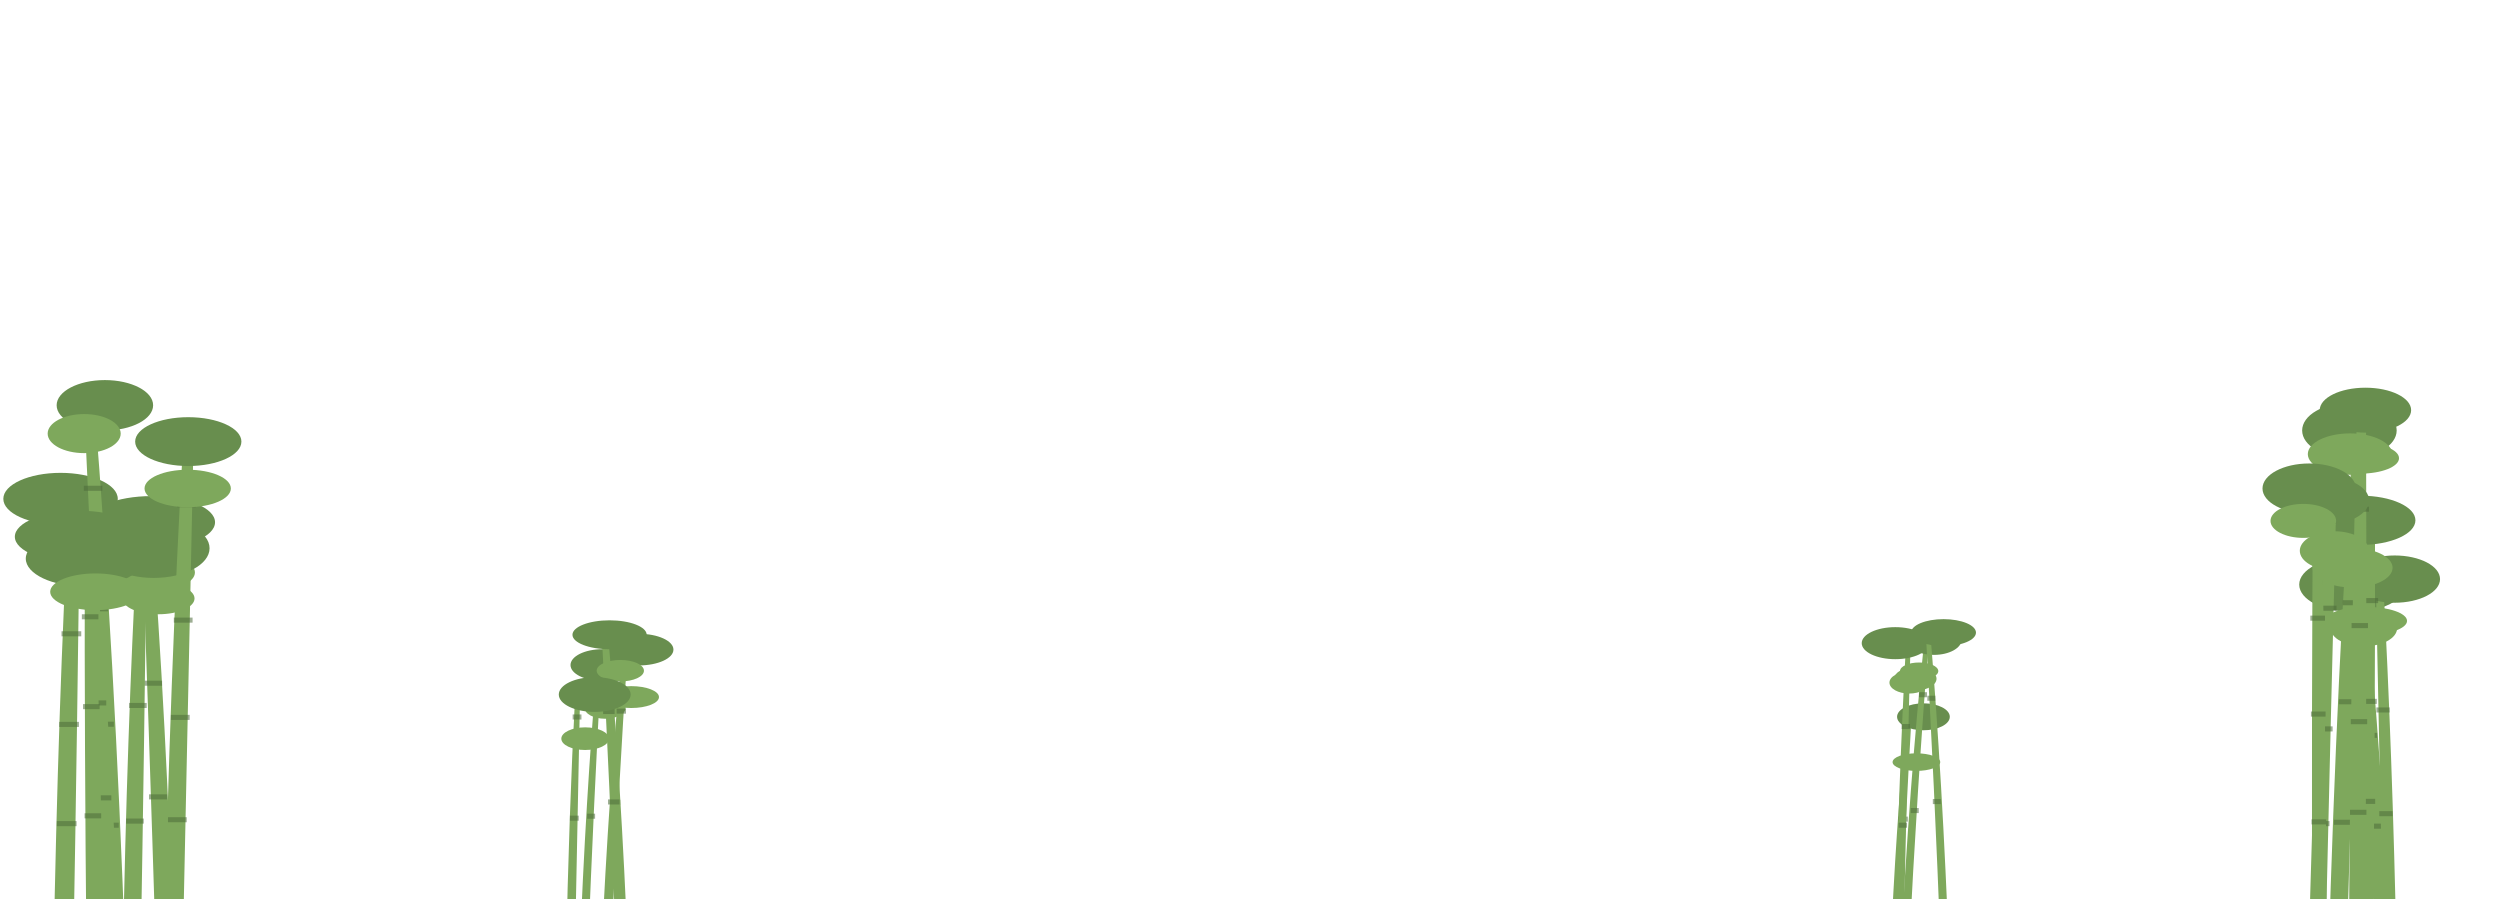
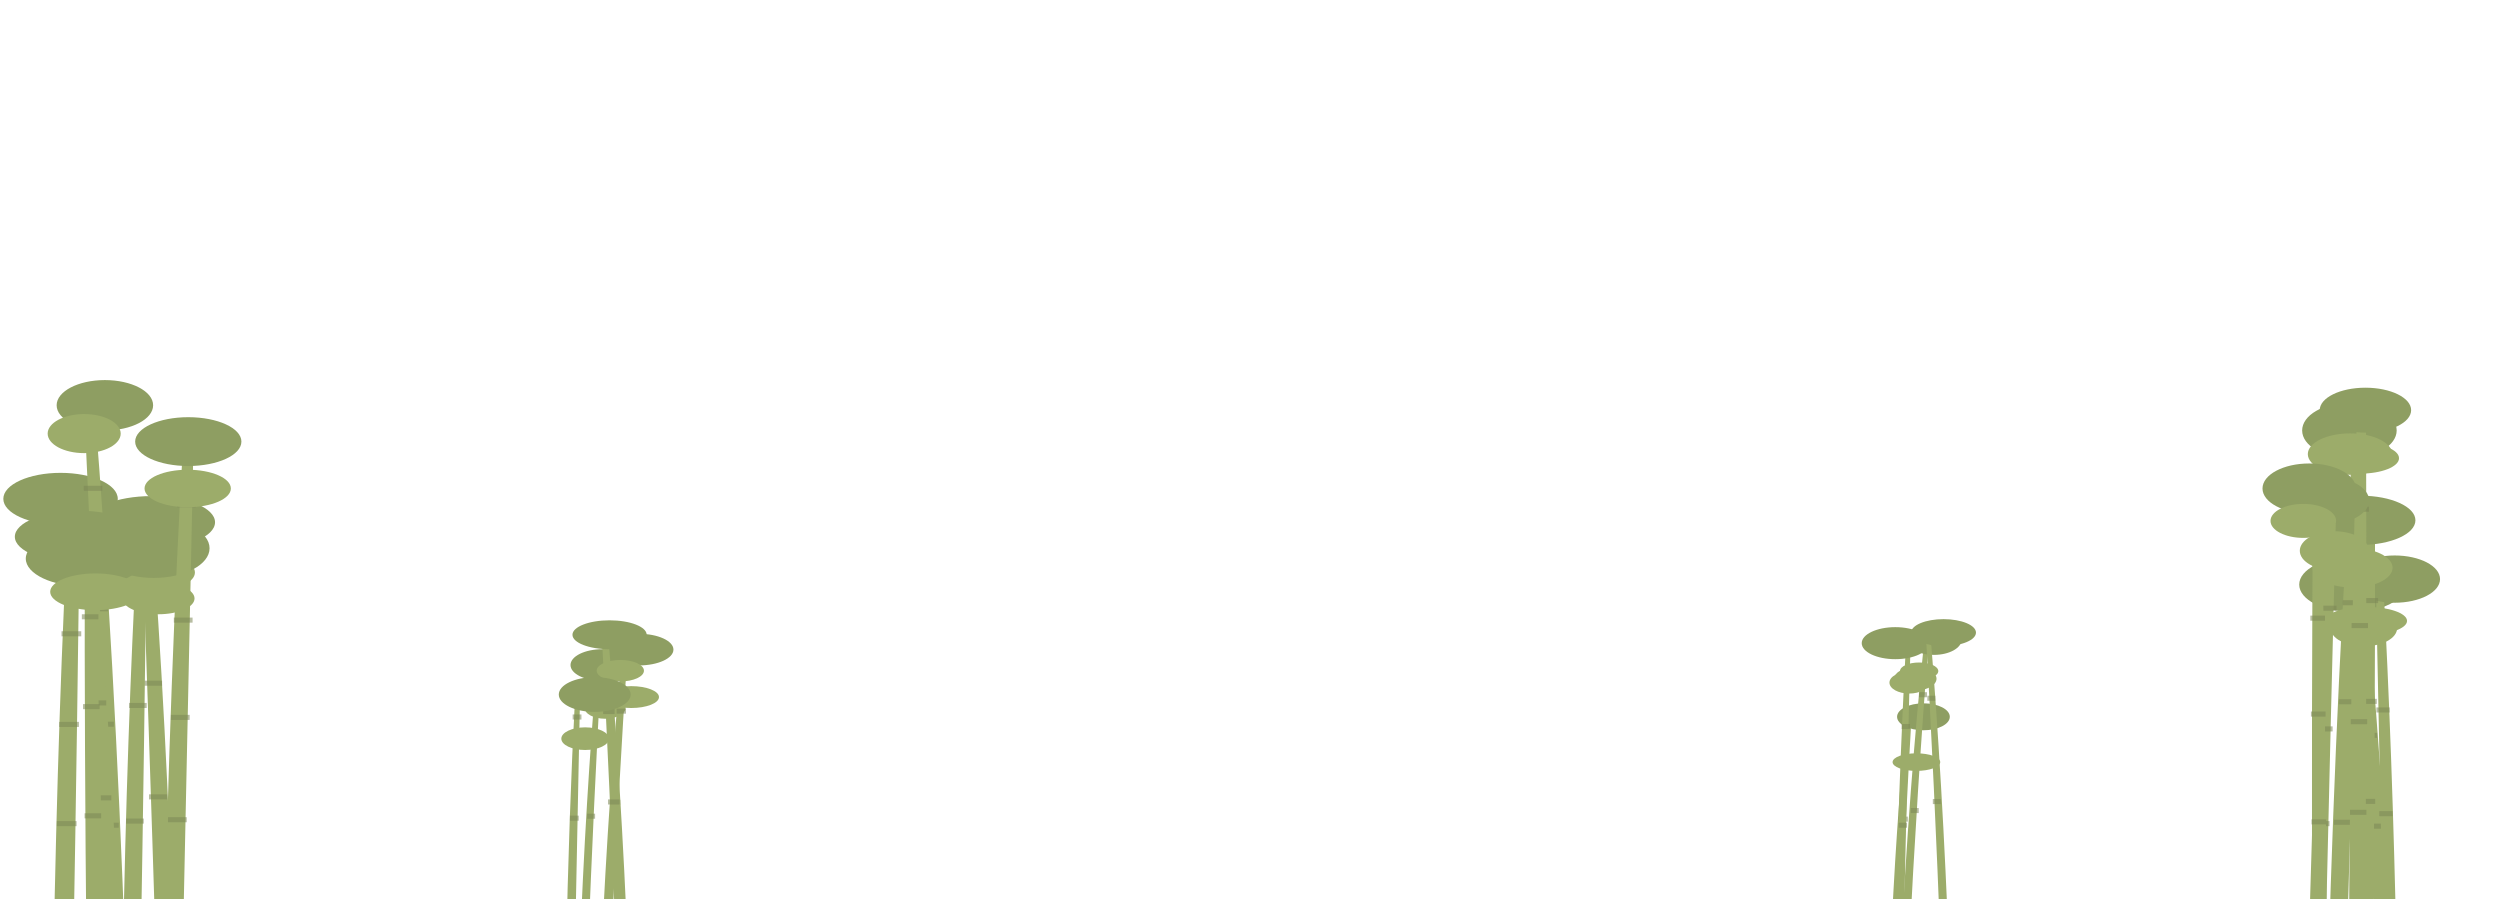
<svg xmlns="http://www.w3.org/2000/svg" viewBox="0 0 1280 460" preserveAspectRatio="none" width="1280" height="460">
-   <path d="M27.4 490 Q29.7 361 35.4 255.4 L40.9 255.4 Q39.8 361 37.5 490 Z" fill="#7ea85c" />
-   <rect x="27.9" y="468" width="10.1" height="2.6" fill="#4d6b3a" opacity="0.55" />
-   <rect x="29.1" y="420.4" width="10.1" height="2.6" fill="#4d6b3a" opacity="0.55" />
-   <rect x="30.3" y="369.6" width="10.1" height="2.6" fill="#4d6b3a" opacity="0.55" />
-   <rect x="31.5" y="323.2" width="10.1" height="2.6" fill="#4d6b3a" opacity="0.55" />
-   <rect x="32.8" y="269.7" width="10.1" height="2.6" fill="#4d6b3a" opacity="0.55" />
-   <ellipse cx="31" cy="255.4" rx="29.3" ry="13.3" fill="#688e4e" />
-   <ellipse cx="33.6" cy="273.5" rx="19" ry="11" fill="#7ea85c" />
-   <path d="M79.9 490 Q76.1 367.5 72.4 267.4 L77.4 267.4 Q85.2 367.5 89.1 490 Z" fill="#7ea85c" />
-   <rect x="78.9" y="468" width="9.2" height="2.6" fill="#4d6b3a" opacity="0.55" />
-   <rect x="76.3" y="406.7" width="9.2" height="2.6" fill="#4d6b3a" opacity="0.55" />
-   <rect x="73.8" y="348.5" width="9.2" height="2.6" fill="#4d6b3a" opacity="0.55" />
-   <rect x="71.3" y="289.5" width="9.2" height="2.6" fill="#4d6b3a" opacity="0.55" />
-   <ellipse cx="77.6" cy="267.4" rx="32.5" ry="13.4" fill="#688e4e" />
-   <ellipse cx="81.2" cy="293.1" rx="18.6" ry="8.8" fill="#7ea85c" />
-   <path d="M54.7 490 Q49.2 334.6 43 207.5 L48.3 207.5 Q58.7 334.6 64.2 490 Z" fill="#7ea85c" />
-   <rect x="53.6" y="468" width="9.5" height="2.6" fill="#4d6b3a" opacity="0.55" />
-   <rect x="51.3" y="421.2" width="9.5" height="2.6" fill="#4d6b3a" opacity="0.55" />
-   <rect x="48.8" y="369.5" width="9.5" height="2.6" fill="#4d6b3a" opacity="0.55" />
-   <rect x="45.9" y="310.4" width="9.5" height="2.6" fill="#4d6b3a" opacity="0.55" />
-   <rect x="42.9" y="248.7" width="9.5" height="2.6" fill="#4d6b3a" opacity="0.55" />
-   <ellipse cx="53.7" cy="207.5" rx="24.7" ry="12.9" fill="#688e4e" />
-   <ellipse cx="43.1" cy="222" rx="18.7" ry="10" fill="#7ea85c" />
-   <path d="M62.9 490 Q65 374.9 70.1 280.7 L75 280.7 Q74 374.9 72 490 Z" fill="#7ea85c" />
-   <rect x="63.5" y="468" width="9" height="2.6" fill="#4d6b3a" opacity="0.55" />
-   <rect x="64.6" y="419.1" width="9" height="2.6" fill="#4d6b3a" opacity="0.55" />
-   <rect x="66.1" y="359.9" width="9" height="2.6" fill="#4d6b3a" opacity="0.55" />
-   <rect x="67.4" y="305.8" width="9" height="2.6" fill="#4d6b3a" opacity="0.55" />
-   <ellipse cx="78.7" cy="280.7" rx="28.6" ry="15.2" fill="#688e4e" />
-   <ellipse cx="81.1" cy="306.4" rx="18.5" ry="8.1" fill="#7ea85c" />
-   <path d="M52.4 490 Q47.9 371.6 43.1 274.8 L48 274.8 Q56.8 371.6 61.3 490 Z" fill="#7ea85c" />
-   <rect x="51.2" y="468" width="8.9" height="2.6" fill="#4d6b3a" opacity="0.55" />
-   <rect x="48.1" y="407.2" width="8.9" height="2.6" fill="#4d6b3a" opacity="0.55" />
-   <rect x="45.5" y="358.6" width="8.9" height="2.6" fill="#4d6b3a" opacity="0.55" />
-   <rect x="42.9" y="309.3" width="8.9" height="2.6" fill="#4d6b3a" opacity="0.55" />
-   <ellipse cx="40.5" cy="274.8" rx="32.9" ry="13.3" fill="#688e4e" />
-   <ellipse cx="44" cy="290.8" rx="22.8" ry="7.9" fill="#7ea85c" />
-   <path d="M44.3 490 Q43.2 377.8 43.4 286 L48.1 286 Q51.7 377.8 52.8 490 Z" fill="#7ea85c" />
-   <rect x="44" y="468" width="8.5" height="2.6" fill="#4d6b3a" opacity="0.55" />
-   <rect x="43.3" y="416.4" width="8.5" height="2.6" fill="#4d6b3a" opacity="0.55" />
-   <rect x="42.5" y="360.5" width="8.5" height="2.6" fill="#4d6b3a" opacity="0.55" />
-   <rect x="41.9" y="314.5" width="8.5" height="2.6" fill="#4d6b3a" opacity="0.55" />
-   <ellipse cx="43.4" cy="286" rx="30.2" ry="14.3" fill="#688e4e" />
-   <ellipse cx="48.9" cy="303" rx="23.2" ry="9.4" fill="#7ea85c" />
-   <path d="M83.9 490 Q87 344.9 93.8 226.1 L99.1 226.1 Q96.6 344.9 93.5 490 Z" fill="#7ea85c" />
-   <rect x="84.5" y="468" width="9.6" height="2.6" fill="#4d6b3a" opacity="0.55" />
-   <rect x="86" y="418.4" width="9.6" height="2.6" fill="#4d6b3a" opacity="0.55" />
-   <rect x="87.5" y="366" width="9.6" height="2.6" fill="#4d6b3a" opacity="0.55" />
-   <rect x="89" y="316.2" width="9.6" height="2.6" fill="#4d6b3a" opacity="0.55" />
-   <rect x="90.7" y="257.1" width="9.6" height="2.6" fill="#4d6b3a" opacity="0.55" />
-   <ellipse cx="96.4" cy="226.1" rx="27.2" ry="12.5" fill="#688e4e" />
-   <ellipse cx="96.1" cy="250.1" rx="22.1" ry="9.6" fill="#7ea85c" />
-   <path d="M1216.4 490 Q1211.7 385.1 1206.4 299.3 L1210.7 299.3 Q1219.4 385.1 1224.1 490 Z" fill="#7ea85c" />
-   <rect x="1215.1" y="468" width="7.7" height="2.6" fill="#4d6b3a" opacity="0.55" />
-   <rect x="1212.2" y="421.7" width="7.7" height="2.6" fill="#4d6b3a" opacity="0.55" />
-   <rect x="1209.4" y="375.2" width="7.7" height="2.6" fill="#4d6b3a" opacity="0.55" />
-   <rect x="1206.1" y="321.5" width="7.7" height="2.6" fill="#4d6b3a" opacity="0.55" />
-   <ellipse cx="1204.5" cy="299.3" rx="27.3" ry="14" fill="#688e4e" />
-   <ellipse cx="1210.3" cy="321.7" rx="17" ry="9.2" fill="#7ea85c" />
-   <path d="M1220.4 490 Q1218.2 383.6 1216.4 296.5 L1220.1 296.5 Q1224.9 383.6 1227.1 490 Z" fill="#7ea85c" />
-   <rect x="1219.7" y="468" width="6.8" height="2.6" fill="#4d6b3a" opacity="0.55" />
-   <rect x="1218.2" y="415.3" width="6.8" height="2.6" fill="#4d6b3a" opacity="0.55" />
-   <rect x="1216.7" y="362.2" width="6.8" height="2.6" fill="#4d6b3a" opacity="0.55" />
-   <ellipse cx="1226.1" cy="296.5" rx="23.2" ry="12.1" fill="#688e4e" />
-   <ellipse cx="1211.4" cy="317.9" rx="21" ry="7.2" fill="#7ea85c" />
-   <path d="M1192.2 490 Q1196.5 341.7 1205.1 220.4 L1210.1 220.4 Q1205.7 341.7 1201.4 490 Z" fill="#7ea85c" />
-   <rect x="1193.1" y="468" width="9.1" height="2.6" fill="#4d6b3a" opacity="0.55" />
-   <rect x="1195" y="419.7" width="9.1" height="2.6" fill="#4d6b3a" opacity="0.55" />
-   <rect x="1197.5" y="358" width="9.1" height="2.6" fill="#4d6b3a" opacity="0.55" />
-   <rect x="1199.5" y="307.3" width="9.1" height="2.6" fill="#4d6b3a" opacity="0.55" />
-   <rect x="1201.6" y="254.8" width="9.1" height="2.6" fill="#4d6b3a" opacity="0.55" />
-   <ellipse cx="1202.9" cy="220.4" rx="24.2" ry="14.1" fill="#688e4e" />
-   <ellipse cx="1208.4" cy="234.6" rx="19.9" ry="7.9" fill="#7ea85c" />
-   <path d="M1205.5 490 Q1206.8 367 1210.9 266.4 L1216 266.4 Q1216.2 367 1214.9 490 Z" fill="#7ea85c" />
-   <rect x="1205.8" y="468" width="9.4" height="2.6" fill="#4d6b3a" opacity="0.55" />
-   <rect x="1206.7" y="409" width="9.4" height="2.6" fill="#4d6b3a" opacity="0.55" />
-   <rect x="1207.5" y="357.8" width="9.4" height="2.6" fill="#4d6b3a" opacity="0.55" />
-   <rect x="1208.2" y="306.2" width="9.4" height="2.6" fill="#4d6b3a" opacity="0.55" />
-   <ellipse cx="1208.8" cy="266.4" rx="27.9" ry="12.6" fill="#688e4e" />
-   <ellipse cx="1204.5" cy="290.7" rx="20.5" ry="10.1" fill="#7ea85c" />
-   <path d="M1202.6 490 Q1203.5 336 1206.8 210 L1211.4 210 Q1211.9 336 1210.9 490 Z" fill="#7ea85c" />
-   <rect x="1202.7" y="468" width="8.4" height="2.6" fill="#4d6b3a" opacity="0.55" />
-   <rect x="1203.2" y="414.6" width="8.4" height="2.6" fill="#4d6b3a" opacity="0.55" />
-   <rect x="1203.6" y="368.2" width="8.4" height="2.6" fill="#4d6b3a" opacity="0.55" />
-   <rect x="1204" y="319" width="8.4" height="2.6" fill="#4d6b3a" opacity="0.55" />
-   <rect x="1204.5" y="259.4" width="8.4" height="2.6" fill="#4d6b3a" opacity="0.55" />
-   <ellipse cx="1211.1" cy="210" rx="23.4" ry="11.5" fill="#688e4e" />
-   <ellipse cx="1203.2" cy="232.5" rx="21.6" ry="10.6" fill="#7ea85c" />
-   <path d="M1182 490 Q1185.1 361.4 1191.5 256.3 L1196.2 256.3 Q1193.5 361.4 1190.5 490 Z" fill="#7ea85c" />
-   <rect x="1182.7" y="468" width="8.4" height="2.6" fill="#4d6b3a" opacity="0.55" />
-   <rect x="1184.3" y="420.4" width="8.4" height="2.6" fill="#4d6b3a" opacity="0.55" />
-   <rect x="1185.9" y="371.9" width="8.4" height="2.6" fill="#4d6b3a" opacity="0.55" />
-   <rect x="1187.9" y="310.1" width="8.4" height="2.6" fill="#4d6b3a" opacity="0.55" />
-   <ellipse cx="1189.9" cy="256.3" rx="23.1" ry="12.4" fill="#688e4e" />
-   <ellipse cx="1195.2" cy="282" rx="17.7" ry="10" fill="#7ea85c" />
-   <path d="M1183.9 490 Q1183.4 358.1 1184.3 250.1 L1188.4 250.1 Q1190.8 358.1 1191.3 490 Z" fill="#7ea85c" />
-   <rect x="1183.7" y="468" width="7.5" height="2.6" fill="#4d6b3a" opacity="0.55" />
-   <rect x="1183.5" y="419.5" width="7.5" height="2.6" fill="#4d6b3a" opacity="0.55" />
-   <rect x="1183.2" y="364.3" width="7.5" height="2.6" fill="#4d6b3a" opacity="0.55" />
-   <rect x="1182.9" y="315.2" width="7.5" height="2.6" fill="#4d6b3a" opacity="0.55" />
-   <ellipse cx="1182.3" cy="250.1" rx="23.9" ry="12.8" fill="#688e4e" />
-   <ellipse cx="1179.3" cy="266.7" rx="16.8" ry="8.7" fill="#7ea85c" />
-   <path d="M296.7 490 Q299.9 407.8 305.7 340.5 L307.9 340.5 Q304.1 407.8 300.9 490 Z" fill="#7ea85c" />
-   <rect x="297.9" y="468" width="4.1" height="2.6" fill="#4d6b3a" opacity="0.55" />
-   <rect x="300.6" y="416.6" width="4.1" height="2.6" fill="#4d6b3a" opacity="0.55" />
-   <rect x="303.6" y="360.9" width="4.1" height="2.6" fill="#4d6b3a" opacity="0.55" />
-   <ellipse cx="308.4" cy="340.5" rx="16.3" ry="8.1" fill="#688e4e" />
-   <ellipse cx="309.8" cy="362.4" rx="10.5" ry="5.6" fill="#7ea85c" />
-   <path d="M307.8 490 Q311.7 403.4 318.7 332.6 L321.4 332.6 Q316.6 403.4 312.7 490 Z" fill="#7ea85c" />
-   <rect x="309.2" y="468" width="4.8" height="2.6" fill="#4d6b3a" opacity="0.55" />
-   <rect x="312.8" y="409.5" width="4.8" height="2.6" fill="#4d6b3a" opacity="0.55" />
-   <rect x="315.7" y="362.8" width="4.8" height="2.6" fill="#4d6b3a" opacity="0.55" />
-   <ellipse cx="327.1" cy="332.6" rx="17.7" ry="8.1" fill="#688e4e" />
-   <ellipse cx="323.2" cy="356.9" rx="14.2" ry="5.6" fill="#7ea85c" />
-   <path d="M315.6 490 Q312.1 399.3 308.1 325 L311.3 325 Q318 399.3 321.6 490 Z" fill="#7ea85c" />
-   <rect x="314.5" y="468" width="5.9" height="2.6" fill="#4d6b3a" opacity="0.55" />
-   <rect x="311.3" y="409.3" width="5.9" height="2.6" fill="#4d6b3a" opacity="0.55" />
-   <rect x="308.8" y="363" width="5.9" height="2.6" fill="#4d6b3a" opacity="0.55" />
-   <ellipse cx="312.1" cy="325" rx="19" ry="7.4" fill="#688e4e" />
-   <ellipse cx="317.6" cy="343.4" rx="12.1" ry="5.5" fill="#7ea85c" />
-   <path d="M289.8 490 Q291.3 416.1 294.5 355.6 L297 355.6 Q295.8 416.1 294.3 490 Z" fill="#7ea85c" />
-   <rect x="290.4" y="468" width="4.5" height="2.6" fill="#4d6b3a" opacity="0.55" />
-   <rect x="291.8" y="417.6" width="4.5" height="2.6" fill="#4d6b3a" opacity="0.55" />
-   <rect x="293.2" y="365.8" width="4.5" height="2.6" fill="#4d6b3a" opacity="0.55" />
-   <ellipse cx="304.5" cy="355.6" rx="18.4" ry="8.9" fill="#688e4e" />
-   <ellipse cx="299.6" cy="378.2" rx="12.2" ry="5.8" fill="#7ea85c" />
-   <path d="M967.8 490 Q970.7 422.3 976.1 367 L978.7 367 Q975.5 422.3 972.6 490 Z" fill="#7ea85c" />
-   <rect x="969.1" y="468" width="4.8" height="2.6" fill="#4d6b3a" opacity="0.55" />
-   <rect x="972" y="418.1" width="4.8" height="2.6" fill="#4d6b3a" opacity="0.55" />
-   <ellipse cx="984.8" cy="367" rx="13.5" ry="6.9" fill="#688e4e" />
-   <ellipse cx="981.2" cy="390.2" rx="12.2" ry="4.5" fill="#7ea85c" />
-   <path d="M970 490 Q972 401.6 975.9 329.3 L978.2 329.3 Q976.3 401.6 974.4 490 Z" fill="#7ea85c" />
-   <rect x="970.7" y="468" width="4.3" height="2.6" fill="#4d6b3a" opacity="0.55" />
-   <rect x="972.1" y="421.2" width="4.3" height="2.6" fill="#4d6b3a" opacity="0.55" />
-   <rect x="973.6" y="370.7" width="4.3" height="2.6" fill="#4d6b3a" opacity="0.55" />
-   <ellipse cx="970.4" cy="329.3" rx="17.2" ry="8.2" fill="#688e4e" />
-   <ellipse cx="980.7" cy="347.5" rx="10.8" ry="6" fill="#7ea85c" />
-   <path d="M973 490 Q977.6 400.5 985.3 327.4 L987.6 327.4 Q981.7 400.5 977.2 490 Z" fill="#7ea85c" />
-   <rect x="974.6" y="468" width="4.1" height="2.6" fill="#4d6b3a" opacity="0.55" />
-   <rect x="978.3" y="413.7" width="4.1" height="2.6" fill="#4d6b3a" opacity="0.55" />
-   <rect x="982.5" y="354.4" width="4.1" height="2.6" fill="#4d6b3a" opacity="0.55" />
-   <ellipse cx="990.2" cy="327.4" rx="14.2" ry="7.9" fill="#688e4e" />
-   <ellipse cx="977.5" cy="349.5" rx="10.1" ry="5.6" fill="#7ea85c" />
-   <path d="M993.8 490 Q990.3 398.7 986 323.9 L988.3 323.9 Q994.5 398.7 998 490 Z" fill="#7ea85c" />
-   <rect x="992.7" y="468" width="4.1" height="2.6" fill="#4d6b3a" opacity="0.55" />
-   <rect x="989.6" y="409.1" width="4.1" height="2.6" fill="#4d6b3a" opacity="0.55" />
-   <rect x="986.8" y="356.2" width="4.1" height="2.6" fill="#4d6b3a" opacity="0.55" />
-   <ellipse cx="995.1" cy="323.9" rx="16.6" ry="6.9" fill="#688e4e" />
-   <ellipse cx="982.6" cy="343.6" rx="9.8" ry="4.4" fill="#7ea85c" />
+   <path d="M27.4 490 Q29.7 361 35.4 255.4 L40.9 255.4 Q39.8 361 37.5 490 Z" fill="#9cac6a" />
+   <rect x="27.9" y="468" width="10.1" height="2.6" fill="#7c8656" opacity="0.55" />
+   <rect x="29.1" y="420.4" width="10.1" height="2.6" fill="#7c8656" opacity="0.55" />
+   <rect x="30.3" y="369.6" width="10.1" height="2.6" fill="#7c8656" opacity="0.55" />
+   <rect x="31.5" y="323.2" width="10.1" height="2.6" fill="#7c8656" opacity="0.55" />
+   <rect x="32.8" y="269.7" width="10.1" height="2.6" fill="#7c8656" opacity="0.55" />
+   <ellipse cx="31" cy="255.4" rx="29.3" ry="13.3" fill="#8e9e62" />
+   <ellipse cx="33.6" cy="273.5" rx="19" ry="11" fill="#9cac6a" />
+   <path d="M79.9 490 Q76.1 367.5 72.4 267.4 L77.4 267.4 Q85.2 367.5 89.1 490 Z" fill="#9cac6a" />
+   <rect x="78.9" y="468" width="9.2" height="2.6" fill="#7c8656" opacity="0.55" />
+   <rect x="76.3" y="406.7" width="9.2" height="2.6" fill="#7c8656" opacity="0.55" />
+   <rect x="73.8" y="348.5" width="9.2" height="2.6" fill="#7c8656" opacity="0.55" />
+   <rect x="71.3" y="289.5" width="9.2" height="2.6" fill="#7c8656" opacity="0.55" />
+   <ellipse cx="77.6" cy="267.4" rx="32.5" ry="13.4" fill="#8e9e62" />
+   <ellipse cx="81.2" cy="293.1" rx="18.6" ry="8.8" fill="#9cac6a" />
+   <path d="M54.7 490 Q49.2 334.6 43 207.5 L48.3 207.5 Q58.7 334.6 64.2 490 Z" fill="#9cac6a" />
+   <rect x="53.6" y="468" width="9.5" height="2.6" fill="#7c8656" opacity="0.55" />
+   <rect x="51.3" y="421.2" width="9.5" height="2.6" fill="#7c8656" opacity="0.55" />
+   <rect x="48.8" y="369.5" width="9.5" height="2.6" fill="#7c8656" opacity="0.55" />
+   <rect x="45.9" y="310.4" width="9.5" height="2.6" fill="#7c8656" opacity="0.55" />
+   <rect x="42.9" y="248.7" width="9.5" height="2.6" fill="#7c8656" opacity="0.55" />
+   <ellipse cx="53.7" cy="207.5" rx="24.7" ry="12.9" fill="#8e9e62" />
+   <ellipse cx="43.1" cy="222" rx="18.7" ry="10" fill="#9cac6a" />
+   <path d="M62.9 490 Q65 374.9 70.1 280.7 L75 280.7 Q74 374.9 72 490 Z" fill="#9cac6a" />
+   <rect x="63.5" y="468" width="9" height="2.6" fill="#7c8656" opacity="0.55" />
+   <rect x="64.6" y="419.1" width="9" height="2.6" fill="#7c8656" opacity="0.55" />
+   <rect x="66.1" y="359.9" width="9" height="2.6" fill="#7c8656" opacity="0.55" />
+   <rect x="67.4" y="305.8" width="9" height="2.6" fill="#7c8656" opacity="0.55" />
+   <ellipse cx="78.7" cy="280.7" rx="28.6" ry="15.2" fill="#8e9e62" />
+   <ellipse cx="81.1" cy="306.4" rx="18.5" ry="8.1" fill="#9cac6a" />
+   <path d="M52.4 490 Q47.9 371.6 43.1 274.8 L48 274.8 Q56.8 371.6 61.3 490 Z" fill="#9cac6a" />
+   <rect x="51.2" y="468" width="8.9" height="2.6" fill="#7c8656" opacity="0.55" />
+   <rect x="48.1" y="407.2" width="8.9" height="2.6" fill="#7c8656" opacity="0.55" />
+   <rect x="45.5" y="358.6" width="8.9" height="2.6" fill="#7c8656" opacity="0.55" />
+   <rect x="42.9" y="309.3" width="8.9" height="2.6" fill="#7c8656" opacity="0.55" />
+   <ellipse cx="40.5" cy="274.8" rx="32.9" ry="13.3" fill="#8e9e62" />
+   <ellipse cx="44" cy="290.8" rx="22.8" ry="7.9" fill="#9cac6a" />
+   <path d="M44.3 490 Q43.2 377.8 43.4 286 L48.1 286 Q51.7 377.8 52.8 490 Z" fill="#9cac6a" />
+   <rect x="44" y="468" width="8.5" height="2.6" fill="#7c8656" opacity="0.55" />
+   <rect x="43.3" y="416.4" width="8.5" height="2.6" fill="#7c8656" opacity="0.55" />
+   <rect x="42.5" y="360.5" width="8.5" height="2.6" fill="#7c8656" opacity="0.55" />
+   <rect x="41.9" y="314.5" width="8.5" height="2.6" fill="#7c8656" opacity="0.55" />
+   <ellipse cx="43.4" cy="286" rx="30.2" ry="14.3" fill="#8e9e62" />
+   <ellipse cx="48.9" cy="303" rx="23.2" ry="9.4" fill="#9cac6a" />
+   <path d="M83.9 490 Q87 344.9 93.8 226.1 L99.1 226.1 Q96.6 344.9 93.5 490 Z" fill="#9cac6a" />
+   <rect x="84.5" y="468" width="9.6" height="2.6" fill="#7c8656" opacity="0.55" />
+   <rect x="86" y="418.4" width="9.6" height="2.6" fill="#7c8656" opacity="0.55" />
+   <rect x="87.5" y="366" width="9.6" height="2.6" fill="#7c8656" opacity="0.55" />
+   <rect x="89" y="316.2" width="9.6" height="2.6" fill="#7c8656" opacity="0.55" />
+   <rect x="90.7" y="257.1" width="9.6" height="2.6" fill="#7c8656" opacity="0.55" />
+   <ellipse cx="96.4" cy="226.1" rx="27.2" ry="12.5" fill="#8e9e62" />
+   <ellipse cx="96.1" cy="250.1" rx="22.1" ry="9.6" fill="#9cac6a" />
+   <path d="M1216.4 490 Q1211.7 385.1 1206.4 299.3 L1210.7 299.3 Q1219.4 385.1 1224.1 490 Z" fill="#9cac6a" />
+   <rect x="1215.1" y="468" width="7.7" height="2.6" fill="#7c8656" opacity="0.55" />
+   <rect x="1212.2" y="421.7" width="7.7" height="2.6" fill="#7c8656" opacity="0.55" />
+   <rect x="1209.4" y="375.2" width="7.7" height="2.6" fill="#7c8656" opacity="0.55" />
+   <rect x="1206.1" y="321.5" width="7.7" height="2.6" fill="#7c8656" opacity="0.55" />
+   <ellipse cx="1204.5" cy="299.3" rx="27.3" ry="14" fill="#8e9e62" />
+   <ellipse cx="1210.3" cy="321.7" rx="17" ry="9.2" fill="#9cac6a" />
+   <path d="M1220.4 490 Q1218.2 383.6 1216.4 296.5 L1220.1 296.5 Q1224.9 383.6 1227.1 490 Z" fill="#9cac6a" />
+   <rect x="1219.7" y="468" width="6.8" height="2.6" fill="#7c8656" opacity="0.55" />
+   <rect x="1218.2" y="415.3" width="6.8" height="2.6" fill="#7c8656" opacity="0.55" />
+   <rect x="1216.7" y="362.2" width="6.8" height="2.6" fill="#7c8656" opacity="0.55" />
+   <ellipse cx="1226.1" cy="296.5" rx="23.2" ry="12.1" fill="#8e9e62" />
+   <ellipse cx="1211.4" cy="317.9" rx="21" ry="7.2" fill="#9cac6a" />
+   <path d="M1192.2 490 Q1196.5 341.7 1205.1 220.4 L1210.1 220.4 Q1205.7 341.7 1201.4 490 Z" fill="#9cac6a" />
+   <rect x="1193.1" y="468" width="9.1" height="2.6" fill="#7c8656" opacity="0.55" />
+   <rect x="1195" y="419.7" width="9.1" height="2.6" fill="#7c8656" opacity="0.55" />
+   <rect x="1197.5" y="358" width="9.1" height="2.6" fill="#7c8656" opacity="0.55" />
+   <rect x="1199.5" y="307.3" width="9.1" height="2.6" fill="#7c8656" opacity="0.55" />
+   <rect x="1201.6" y="254.8" width="9.1" height="2.6" fill="#7c8656" opacity="0.55" />
+   <ellipse cx="1202.9" cy="220.4" rx="24.2" ry="14.1" fill="#8e9e62" />
+   <ellipse cx="1208.4" cy="234.6" rx="19.9" ry="7.9" fill="#9cac6a" />
+   <path d="M1205.5 490 Q1206.8 367 1210.9 266.4 L1216 266.4 Q1216.2 367 1214.9 490 Z" fill="#9cac6a" />
+   <rect x="1205.8" y="468" width="9.4" height="2.6" fill="#7c8656" opacity="0.55" />
+   <rect x="1206.7" y="409" width="9.4" height="2.6" fill="#7c8656" opacity="0.55" />
+   <rect x="1207.5" y="357.8" width="9.4" height="2.6" fill="#7c8656" opacity="0.55" />
+   <rect x="1208.2" y="306.2" width="9.4" height="2.6" fill="#7c8656" opacity="0.55" />
+   <ellipse cx="1208.8" cy="266.4" rx="27.9" ry="12.6" fill="#8e9e62" />
+   <ellipse cx="1204.5" cy="290.7" rx="20.5" ry="10.1" fill="#9cac6a" />
+   <path d="M1202.6 490 Q1203.5 336 1206.8 210 L1211.4 210 Q1211.9 336 1210.9 490 Z" fill="#9cac6a" />
+   <rect x="1202.7" y="468" width="8.4" height="2.6" fill="#7c8656" opacity="0.55" />
+   <rect x="1203.2" y="414.6" width="8.4" height="2.6" fill="#7c8656" opacity="0.55" />
+   <rect x="1203.6" y="368.2" width="8.4" height="2.6" fill="#7c8656" opacity="0.55" />
+   <rect x="1204" y="319" width="8.4" height="2.6" fill="#7c8656" opacity="0.55" />
+   <rect x="1204.5" y="259.4" width="8.4" height="2.6" fill="#7c8656" opacity="0.55" />
+   <ellipse cx="1211.1" cy="210" rx="23.4" ry="11.5" fill="#8e9e62" />
+   <ellipse cx="1203.2" cy="232.5" rx="21.6" ry="10.6" fill="#9cac6a" />
+   <path d="M1182 490 Q1185.1 361.4 1191.5 256.3 L1196.2 256.3 Q1193.5 361.4 1190.5 490 Z" fill="#9cac6a" />
+   <rect x="1182.7" y="468" width="8.4" height="2.6" fill="#7c8656" opacity="0.55" />
+   <rect x="1184.3" y="420.4" width="8.4" height="2.6" fill="#7c8656" opacity="0.55" />
+   <rect x="1185.9" y="371.9" width="8.4" height="2.6" fill="#7c8656" opacity="0.55" />
+   <rect x="1187.9" y="310.1" width="8.4" height="2.6" fill="#7c8656" opacity="0.55" />
+   <ellipse cx="1189.9" cy="256.3" rx="23.1" ry="12.4" fill="#8e9e62" />
+   <ellipse cx="1195.2" cy="282" rx="17.7" ry="10" fill="#9cac6a" />
+   <path d="M1183.9 490 Q1183.4 358.1 1184.3 250.1 L1188.4 250.1 Q1190.8 358.1 1191.3 490 Z" fill="#9cac6a" />
+   <rect x="1183.7" y="468" width="7.5" height="2.6" fill="#7c8656" opacity="0.55" />
+   <rect x="1183.5" y="419.5" width="7.5" height="2.6" fill="#7c8656" opacity="0.55" />
+   <rect x="1183.2" y="364.3" width="7.5" height="2.6" fill="#7c8656" opacity="0.55" />
+   <rect x="1182.9" y="315.2" width="7.5" height="2.6" fill="#7c8656" opacity="0.55" />
+   <ellipse cx="1182.3" cy="250.1" rx="23.9" ry="12.8" fill="#8e9e62" />
+   <ellipse cx="1179.3" cy="266.7" rx="16.8" ry="8.7" fill="#9cac6a" />
+   <path d="M296.7 490 Q299.9 407.8 305.7 340.5 L307.9 340.5 Q304.1 407.8 300.9 490 Z" fill="#9cac6a" />
+   <rect x="297.9" y="468" width="4.1" height="2.6" fill="#7c8656" opacity="0.55" />
+   <rect x="300.6" y="416.6" width="4.1" height="2.6" fill="#7c8656" opacity="0.55" />
+   <rect x="303.6" y="360.9" width="4.1" height="2.6" fill="#7c8656" opacity="0.55" />
+   <ellipse cx="308.4" cy="340.5" rx="16.3" ry="8.1" fill="#8e9e62" />
+   <ellipse cx="309.8" cy="362.4" rx="10.5" ry="5.6" fill="#9cac6a" />
+   <path d="M307.8 490 Q311.7 403.4 318.7 332.6 L321.4 332.6 Q316.6 403.4 312.7 490 Z" fill="#9cac6a" />
+   <rect x="309.2" y="468" width="4.8" height="2.6" fill="#7c8656" opacity="0.55" />
+   <rect x="312.8" y="409.5" width="4.8" height="2.6" fill="#7c8656" opacity="0.55" />
+   <rect x="315.7" y="362.8" width="4.8" height="2.6" fill="#7c8656" opacity="0.55" />
+   <ellipse cx="327.1" cy="332.6" rx="17.7" ry="8.1" fill="#8e9e62" />
+   <ellipse cx="323.2" cy="356.9" rx="14.2" ry="5.6" fill="#9cac6a" />
+   <path d="M315.6 490 Q312.1 399.3 308.1 325 L311.3 325 Q318 399.3 321.6 490 Z" fill="#9cac6a" />
+   <rect x="314.5" y="468" width="5.9" height="2.6" fill="#7c8656" opacity="0.55" />
+   <rect x="311.3" y="409.3" width="5.9" height="2.6" fill="#7c8656" opacity="0.55" />
+   <rect x="308.8" y="363" width="5.9" height="2.6" fill="#7c8656" opacity="0.55" />
+   <ellipse cx="312.1" cy="325" rx="19" ry="7.4" fill="#8e9e62" />
+   <ellipse cx="317.6" cy="343.4" rx="12.1" ry="5.5" fill="#9cac6a" />
+   <path d="M289.8 490 Q291.3 416.1 294.5 355.6 L297 355.6 Q295.8 416.1 294.3 490 Z" fill="#9cac6a" />
+   <rect x="290.4" y="468" width="4.5" height="2.6" fill="#7c8656" opacity="0.55" />
+   <rect x="291.8" y="417.6" width="4.5" height="2.6" fill="#7c8656" opacity="0.55" />
+   <rect x="293.2" y="365.8" width="4.5" height="2.6" fill="#7c8656" opacity="0.55" />
+   <ellipse cx="304.5" cy="355.6" rx="18.4" ry="8.9" fill="#8e9e62" />
+   <ellipse cx="299.6" cy="378.2" rx="12.2" ry="5.8" fill="#9cac6a" />
+   <path d="M967.8 490 Q970.7 422.3 976.1 367 L978.7 367 Q975.5 422.3 972.6 490 Z" fill="#9cac6a" />
+   <rect x="969.1" y="468" width="4.8" height="2.6" fill="#7c8656" opacity="0.55" />
+   <rect x="972" y="418.1" width="4.8" height="2.6" fill="#7c8656" opacity="0.55" />
+   <ellipse cx="984.8" cy="367" rx="13.5" ry="6.9" fill="#8e9e62" />
+   <ellipse cx="981.2" cy="390.2" rx="12.2" ry="4.5" fill="#9cac6a" />
+   <path d="M970 490 Q972 401.6 975.9 329.3 L978.2 329.3 Q976.3 401.6 974.4 490 Z" fill="#9cac6a" />
+   <rect x="970.7" y="468" width="4.3" height="2.6" fill="#7c8656" opacity="0.55" />
+   <rect x="972.1" y="421.2" width="4.3" height="2.6" fill="#7c8656" opacity="0.55" />
+   <rect x="973.6" y="370.7" width="4.3" height="2.6" fill="#7c8656" opacity="0.55" />
+   <ellipse cx="970.4" cy="329.3" rx="17.2" ry="8.2" fill="#8e9e62" />
+   <ellipse cx="980.7" cy="347.5" rx="10.8" ry="6" fill="#9cac6a" />
+   <path d="M973 490 Q977.6 400.5 985.3 327.4 L987.6 327.4 Q981.7 400.5 977.2 490 Z" fill="#9cac6a" />
+   <rect x="974.6" y="468" width="4.1" height="2.6" fill="#7c8656" opacity="0.55" />
+   <rect x="978.3" y="413.7" width="4.1" height="2.6" fill="#7c8656" opacity="0.55" />
+   <rect x="982.5" y="354.4" width="4.1" height="2.6" fill="#7c8656" opacity="0.55" />
+   <ellipse cx="990.2" cy="327.4" rx="14.2" ry="7.9" fill="#8e9e62" />
+   <ellipse cx="977.5" cy="349.5" rx="10.1" ry="5.6" fill="#9cac6a" />
+   <path d="M993.8 490 Q990.3 398.7 986 323.9 L988.3 323.9 Q994.5 398.7 998 490 Z" fill="#9cac6a" />
+   <rect x="992.7" y="468" width="4.1" height="2.6" fill="#7c8656" opacity="0.55" />
+   <rect x="989.6" y="409.1" width="4.1" height="2.6" fill="#7c8656" opacity="0.55" />
+   <rect x="986.8" y="356.2" width="4.1" height="2.6" fill="#7c8656" opacity="0.55" />
+   <ellipse cx="995.1" cy="323.9" rx="16.6" ry="6.9" fill="#8e9e62" />
+   <ellipse cx="982.6" cy="343.6" rx="9.8" ry="4.4" fill="#9cac6a" />
</svg>
